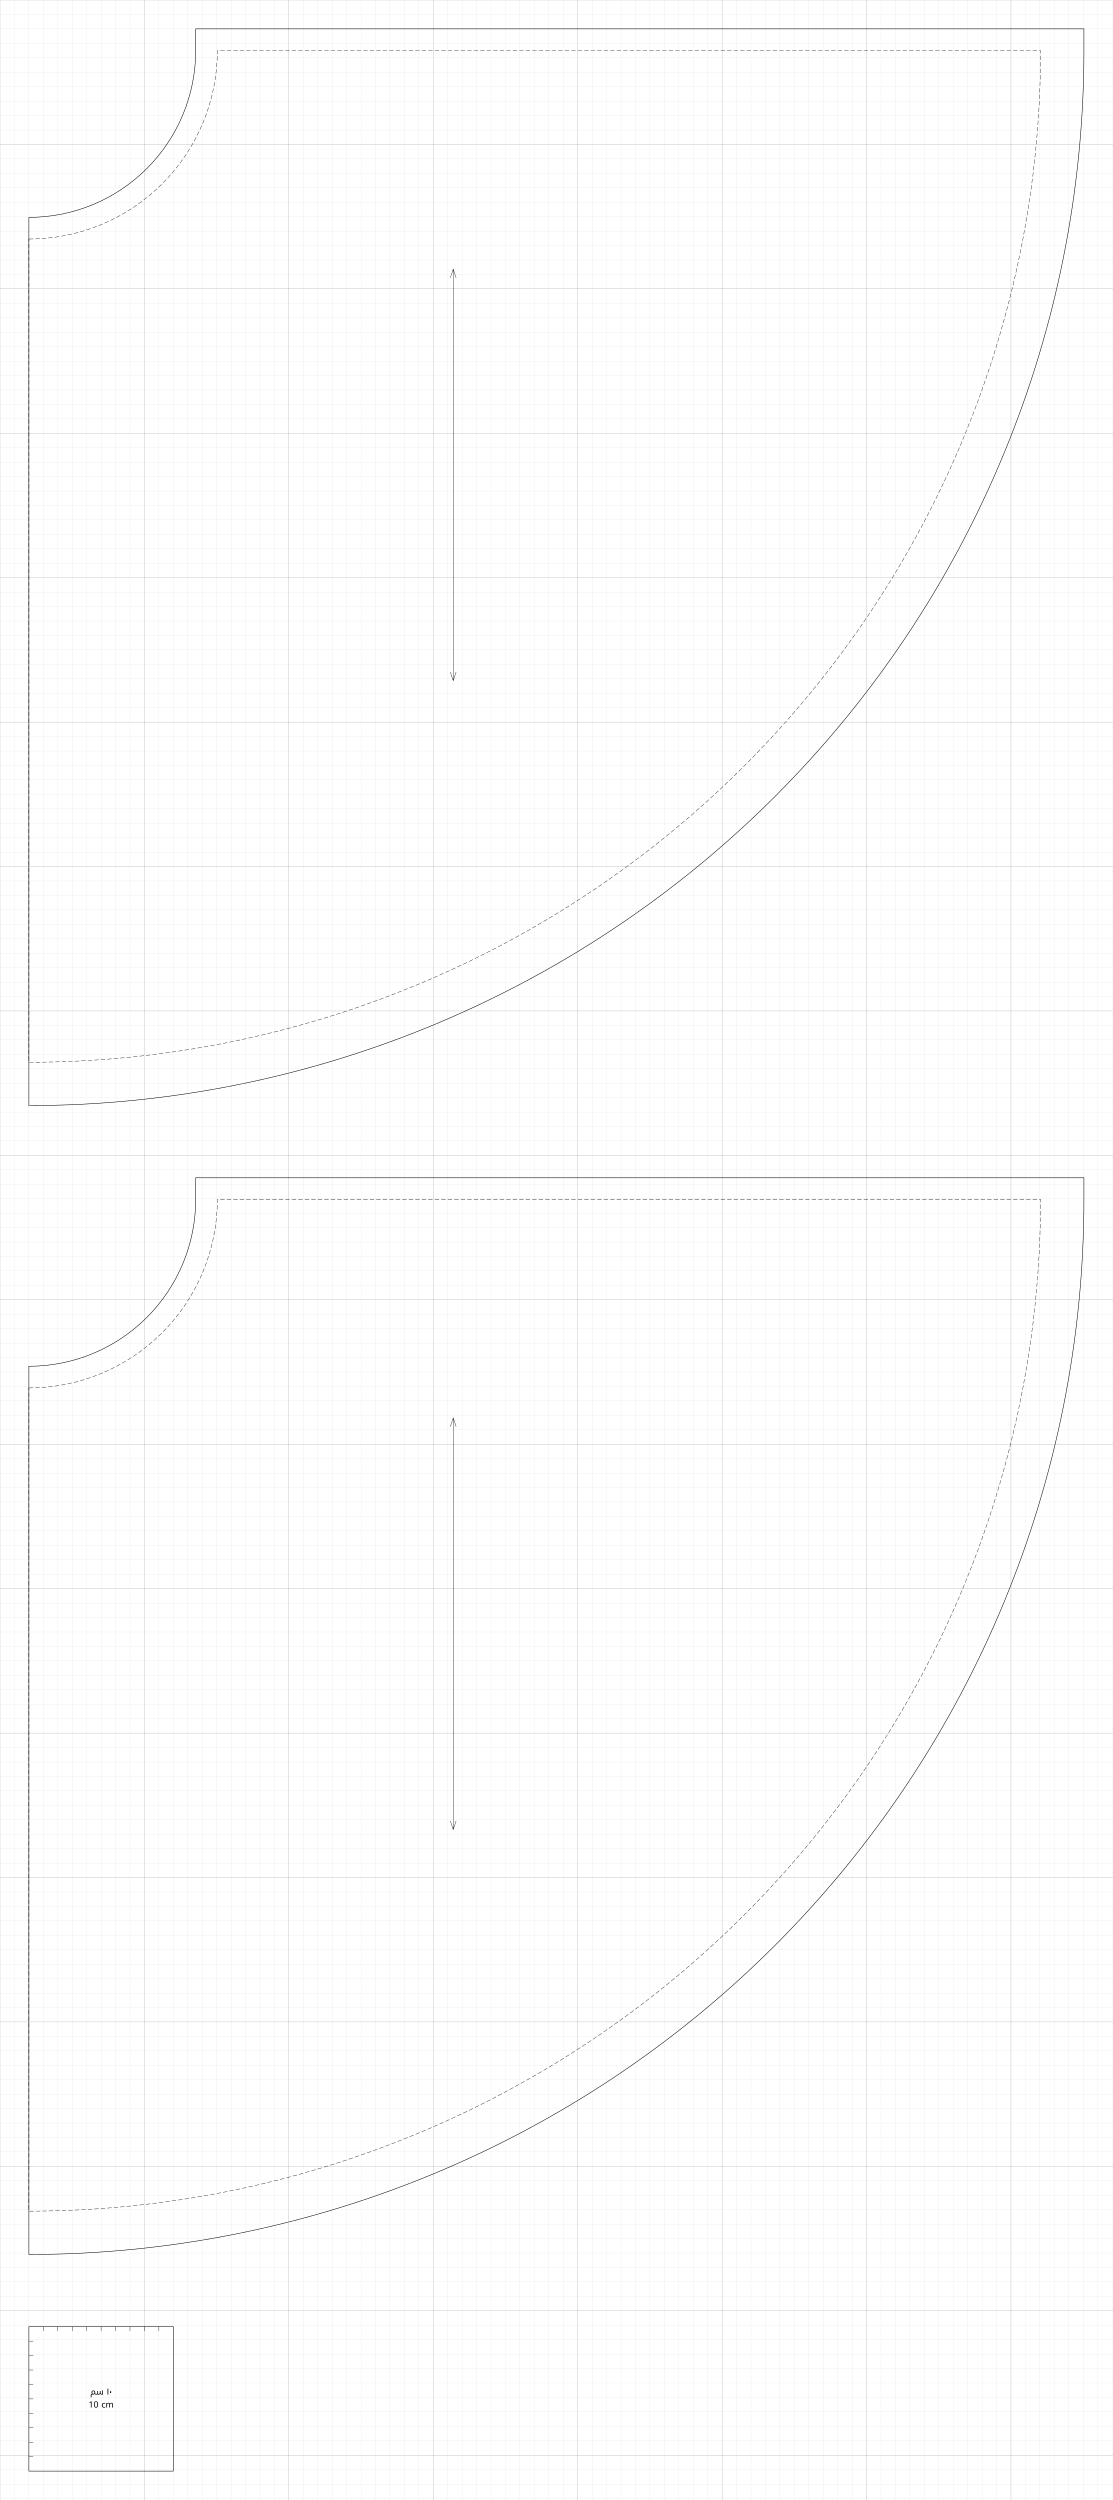
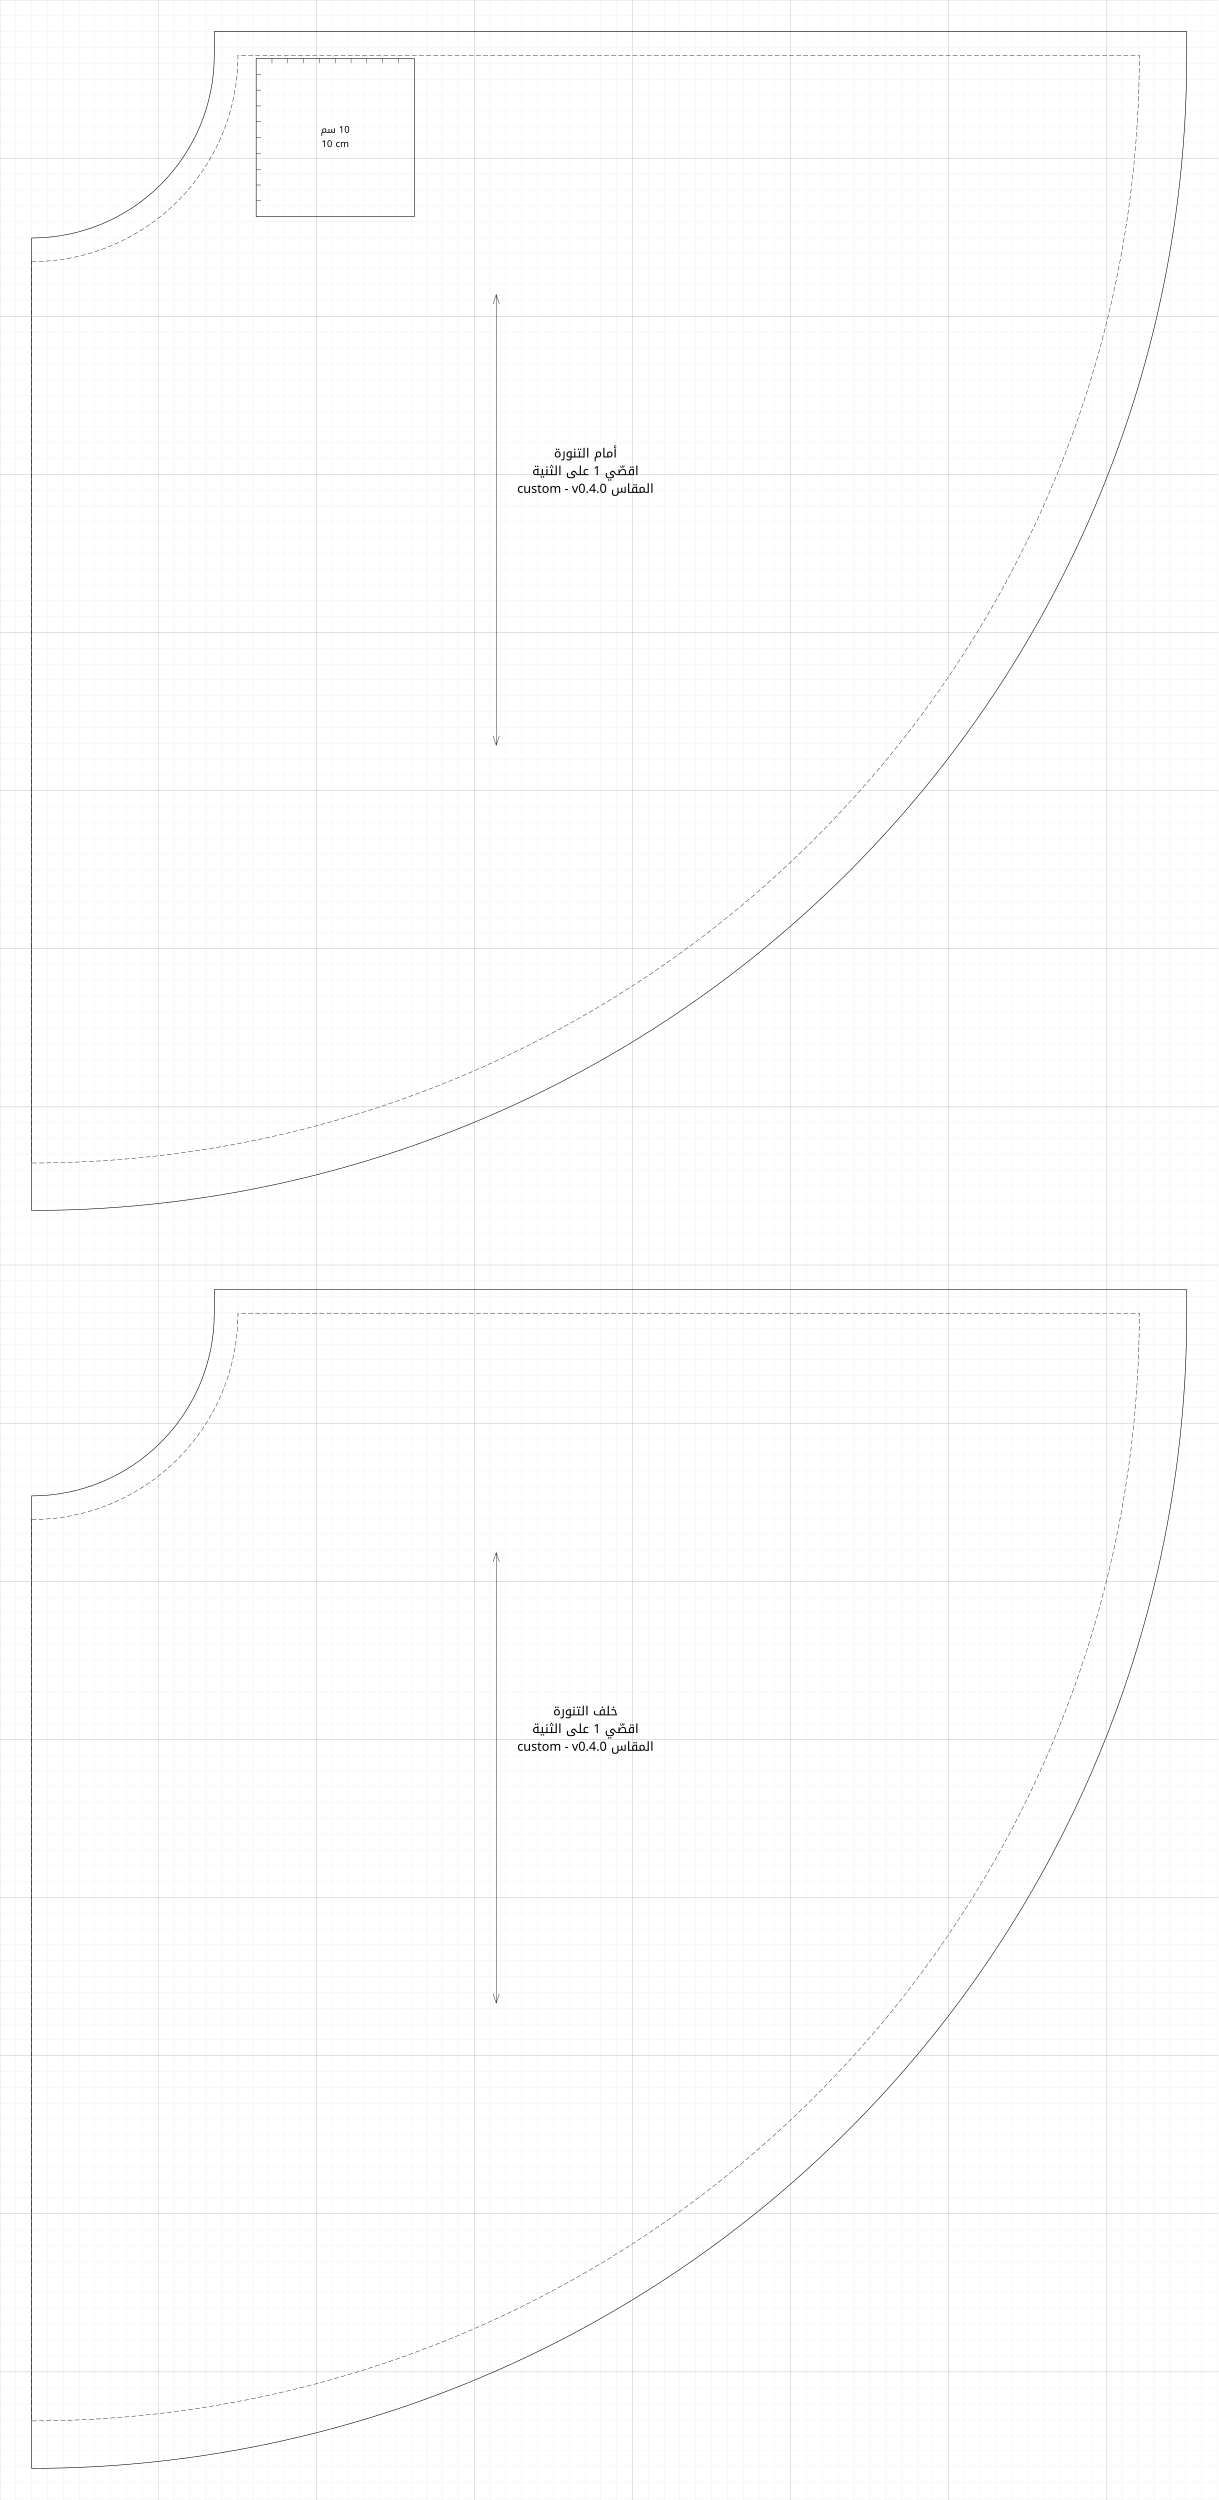
- <svg xmlns="http://www.w3.org/2000/svg" width="770.51mm" height="1731.01mm" viewBox="0 0 770.51 1731.01">
+ <svg xmlns="http://www.w3.org/2000/svg" width="770.51mm" height="1581.01mm" viewBox="0 0 770.51 1581.01">
  <g id="layer-grid">
-     <path id="grid-minor" d="M 10.00 0 V 1731.01 M 20.00 0 V 1731.01 M 30.00 0 V 1731.01 M 40.00 0 V 1731.01 M 50.00 0 V 1731.01 M 60.00 0 V 1731.01 M 70.00 0 V 1731.01 M 80.00 0 V 1731.01 M 90.00 0 V 1731.01 M 110.00 0 V 1731.01 M 120.00 0 V 1731.01 M 130.00 0 V 1731.01 M 140.00 0 V 1731.01 M 150.00 0 V 1731.01 M 160.00 0 V 1731.01 M 170.00 0 V 1731.01 M 180.00 0 V 1731.01 M 190.00 0 V 1731.01 M 210.00 0 V 1731.01 M 220.00 0 V 1731.01 M 230.00 0 V 1731.01 M 240.00 0 V 1731.01 M 250.00 0 V 1731.01 M 260.00 0 V 1731.01 M 270.00 0 V 1731.01 M 280.00 0 V 1731.01 M 290.00 0 V 1731.01 M 310.00 0 V 1731.01 M 320.00 0 V 1731.01 M 330.00 0 V 1731.01 M 340.00 0 V 1731.01 M 350.00 0 V 1731.01 M 360.00 0 V 1731.01 M 370.00 0 V 1731.01 M 380.00 0 V 1731.01 M 390.00 0 V 1731.01 M 410.00 0 V 1731.01 M 420.00 0 V 1731.01 M 430.00 0 V 1731.01 M 440.00 0 V 1731.01 M 450.00 0 V 1731.01 M 460.00 0 V 1731.01 M 470.00 0 V 1731.01 M 480.00 0 V 1731.01 M 490.00 0 V 1731.01 M 510.00 0 V 1731.01 M 520.00 0 V 1731.01 M 530.00 0 V 1731.01 M 540.00 0 V 1731.01 M 550.00 0 V 1731.01 M 560.00 0 V 1731.01 M 570.00 0 V 1731.01 M 580.00 0 V 1731.01 M 590.00 0 V 1731.01 M 610.00 0 V 1731.01 M 620.00 0 V 1731.01 M 630.00 0 V 1731.01 M 640.00 0 V 1731.01 M 650.00 0 V 1731.01 M 660.00 0 V 1731.01 M 670.00 0 V 1731.01 M 680.00 0 V 1731.01 M 690.00 0 V 1731.01 M 710.00 0 V 1731.01 M 720.00 0 V 1731.01 M 730.00 0 V 1731.01 M 740.00 0 V 1731.01 M 750.00 0 V 1731.01 M 760.00 0 V 1731.01 M 770.00 0 V 1731.01 M 0 10.00 H 770.51 M 0 20.00 H 770.51 M 0 30.00 H 770.51 M 0 40.00 H 770.51 M 0 50.00 H 770.51 M 0 60.00 H 770.51 M 0 70.00 H 770.51 M 0 80.00 H 770.51 M 0 90.00 H 770.51 M 0 110.00 H 770.51 M 0 120.00 H 770.51 M 0 130.00 H 770.51 M 0 140.00 H 770.51 M 0 150.00 H 770.51 M 0 160.00 H 770.51 M 0 170.00 H 770.51 M 0 180.00 H 770.51 M 0 190.00 H 770.51 M 0 210.00 H 770.51 M 0 220.00 H 770.51 M 0 230.00 H 770.51 M 0 240.00 H 770.51 M 0 250.00 H 770.51 M 0 260.00 H 770.51 M 0 270.00 H 770.51 M 0 280.00 H 770.51 M 0 290.00 H 770.51 M 0 310.00 H 770.51 M 0 320.00 H 770.51 M 0 330.00 H 770.51 M 0 340.00 H 770.51 M 0 350.00 H 770.51 M 0 360.00 H 770.51 M 0 370.00 H 770.51 M 0 380.00 H 770.51 M 0 390.00 H 770.51 M 0 410.00 H 770.51 M 0 420.00 H 770.51 M 0 430.00 H 770.51 M 0 440.00 H 770.51 M 0 450.00 H 770.51 M 0 460.00 H 770.51 M 0 470.00 H 770.51 M 0 480.00 H 770.51 M 0 490.00 H 770.51 M 0 510.00 H 770.51 M 0 520.00 H 770.51 M 0 530.00 H 770.51 M 0 540.00 H 770.51 M 0 550.00 H 770.51 M 0 560.00 H 770.51 M 0 570.00 H 770.51 M 0 580.00 H 770.51 M 0 590.00 H 770.51 M 0 610.00 H 770.51 M 0 620.00 H 770.51 M 0 630.00 H 770.51 M 0 640.00 H 770.51 M 0 650.00 H 770.51 M 0 660.00 H 770.51 M 0 670.00 H 770.51 M 0 680.00 H 770.51 M 0 690.00 H 770.51 M 0 710.00 H 770.51 M 0 720.00 H 770.51 M 0 730.00 H 770.51 M 0 740.00 H 770.51 M 0 750.00 H 770.51 M 0 760.00 H 770.51 M 0 770.00 H 770.51 M 0 780.00 H 770.51 M 0 790.00 H 770.51 M 0 810.00 H 770.51 M 0 820.00 H 770.51 M 0 830.00 H 770.51 M 0 840.00 H 770.51 M 0 850.00 H 770.51 M 0 860.00 H 770.51 M 0 870.00 H 770.51 M 0 880.00 H 770.51 M 0 890.00 H 770.51 M 0 910.00 H 770.51 M 0 920.00 H 770.51 M 0 930.00 H 770.51 M 0 940.00 H 770.51 M 0 950.00 H 770.51 M 0 960.00 H 770.51 M 0 970.00 H 770.51 M 0 980.00 H 770.51 M 0 990.00 H 770.51 M 0 1010.00 H 770.51 M 0 1020.00 H 770.51 M 0 1030.00 H 770.51 M 0 1040.00 H 770.51 M 0 1050.00 H 770.51 M 0 1060.00 H 770.51 M 0 1070.00 H 770.51 M 0 1080.00 H 770.51 M 0 1090.00 H 770.51 M 0 1110.00 H 770.51 M 0 1120.00 H 770.51 M 0 1130.00 H 770.51 M 0 1140.00 H 770.51 M 0 1150.00 H 770.51 M 0 1160.00 H 770.51 M 0 1170.00 H 770.51 M 0 1180.00 H 770.51 M 0 1190.00 H 770.51 M 0 1210.00 H 770.51 M 0 1220.00 H 770.51 M 0 1230.00 H 770.51 M 0 1240.00 H 770.51 M 0 1250.00 H 770.51 M 0 1260.00 H 770.51 M 0 1270.00 H 770.51 M 0 1280.00 H 770.51 M 0 1290.00 H 770.51 M 0 1310.00 H 770.51 M 0 1320.00 H 770.51 M 0 1330.00 H 770.51 M 0 1340.00 H 770.51 M 0 1350.00 H 770.51 M 0 1360.00 H 770.51 M 0 1370.00 H 770.51 M 0 1380.00 H 770.51 M 0 1390.00 H 770.51 M 0 1410.00 H 770.51 M 0 1420.00 H 770.51 M 0 1430.00 H 770.51 M 0 1440.00 H 770.51 M 0 1450.00 H 770.51 M 0 1460.00 H 770.51 M 0 1470.00 H 770.51 M 0 1480.00 H 770.51 M 0 1490.00 H 770.51 M 0 1510.00 H 770.51 M 0 1520.00 H 770.51 M 0 1530.00 H 770.51 M 0 1540.00 H 770.51 M 0 1550.00 H 770.51 M 0 1560.00 H 770.51 M 0 1570.00 H 770.51 M 0 1580.00 H 770.51 M 0 1590.00 H 770.51 M 0 1610.00 H 770.51 M 0 1620.00 H 770.51 M 0 1630.00 H 770.51 M 0 1640.00 H 770.51 M 0 1650.00 H 770.51 M 0 1660.00 H 770.51 M 0 1670.00 H 770.51 M 0 1680.00 H 770.51 M 0 1690.00 H 770.51 M 0 1710.00 H 770.51 M 0 1720.00 H 770.51 M 0 1730.00 H 770.51" fill="none" stroke="#d0d0d0" stroke-width="0.1" />
-     <path id="grid-major" d="M 0.00 0 V 1731.01 M 100.00 0 V 1731.01 M 200.00 0 V 1731.01 M 300.00 0 V 1731.01 M 400.00 0 V 1731.01 M 500.00 0 V 1731.01 M 600.00 0 V 1731.01 M 700.00 0 V 1731.01 M 0 0.00 H 770.51 M 0 100.00 H 770.51 M 0 200.00 H 770.51 M 0 300.00 H 770.51 M 0 400.00 H 770.51 M 0 500.00 H 770.51 M 0 600.00 H 770.51 M 0 700.00 H 770.51 M 0 800.00 H 770.51 M 0 900.00 H 770.51 M 0 1000.00 H 770.51 M 0 1100.00 H 770.51 M 0 1200.00 H 770.51 M 0 1300.00 H 770.51 M 0 1400.00 H 770.51 M 0 1500.00 H 770.51 M 0 1600.00 H 770.51 M 0 1700.00 H 770.51" fill="none" stroke="#a0a0a0" stroke-width="0.2" />
+     <path id="grid-minor" d="M 10.00 0 V 1581.01 M 20.00 0 V 1581.01 M 30.00 0 V 1581.01 M 40.00 0 V 1581.01 M 50.00 0 V 1581.01 M 60.00 0 V 1581.01 M 70.00 0 V 1581.01 M 80.00 0 V 1581.01 M 90.00 0 V 1581.01 M 110.00 0 V 1581.01 M 120.00 0 V 1581.01 M 130.00 0 V 1581.01 M 140.00 0 V 1581.01 M 150.00 0 V 1581.01 M 160.00 0 V 1581.01 M 170.00 0 V 1581.01 M 180.00 0 V 1581.01 M 190.00 0 V 1581.01 M 210.00 0 V 1581.01 M 220.00 0 V 1581.01 M 230.00 0 V 1581.01 M 240.00 0 V 1581.01 M 250.00 0 V 1581.01 M 260.00 0 V 1581.01 M 270.00 0 V 1581.01 M 280.00 0 V 1581.01 M 290.00 0 V 1581.01 M 310.00 0 V 1581.01 M 320.00 0 V 1581.01 M 330.00 0 V 1581.01 M 340.00 0 V 1581.01 M 350.00 0 V 1581.01 M 360.00 0 V 1581.01 M 370.00 0 V 1581.01 M 380.00 0 V 1581.01 M 390.00 0 V 1581.01 M 410.00 0 V 1581.01 M 420.00 0 V 1581.01 M 430.00 0 V 1581.01 M 440.00 0 V 1581.01 M 450.00 0 V 1581.01 M 460.00 0 V 1581.01 M 470.00 0 V 1581.01 M 480.00 0 V 1581.01 M 490.00 0 V 1581.01 M 510.00 0 V 1581.01 M 520.00 0 V 1581.01 M 530.00 0 V 1581.01 M 540.00 0 V 1581.01 M 550.00 0 V 1581.01 M 560.00 0 V 1581.01 M 570.00 0 V 1581.01 M 580.00 0 V 1581.01 M 590.00 0 V 1581.01 M 610.00 0 V 1581.01 M 620.00 0 V 1581.01 M 630.00 0 V 1581.01 M 640.00 0 V 1581.01 M 650.00 0 V 1581.01 M 660.00 0 V 1581.01 M 670.00 0 V 1581.01 M 680.00 0 V 1581.01 M 690.00 0 V 1581.01 M 710.00 0 V 1581.01 M 720.00 0 V 1581.01 M 730.00 0 V 1581.01 M 740.00 0 V 1581.01 M 750.00 0 V 1581.01 M 760.00 0 V 1581.01 M 770.00 0 V 1581.01 M 0 10.00 H 770.51 M 0 20.00 H 770.51 M 0 30.00 H 770.51 M 0 40.00 H 770.51 M 0 50.00 H 770.51 M 0 60.00 H 770.51 M 0 70.00 H 770.51 M 0 80.00 H 770.51 M 0 90.00 H 770.51 M 0 110.00 H 770.51 M 0 120.00 H 770.51 M 0 130.00 H 770.51 M 0 140.00 H 770.51 M 0 150.00 H 770.51 M 0 160.00 H 770.51 M 0 170.00 H 770.51 M 0 180.00 H 770.51 M 0 190.00 H 770.51 M 0 210.00 H 770.51 M 0 220.00 H 770.51 M 0 230.00 H 770.51 M 0 240.00 H 770.51 M 0 250.00 H 770.51 M 0 260.00 H 770.51 M 0 270.00 H 770.51 M 0 280.00 H 770.51 M 0 290.00 H 770.51 M 0 310.00 H 770.51 M 0 320.00 H 770.51 M 0 330.00 H 770.51 M 0 340.00 H 770.51 M 0 350.00 H 770.51 M 0 360.00 H 770.51 M 0 370.00 H 770.51 M 0 380.00 H 770.51 M 0 390.00 H 770.51 M 0 410.00 H 770.51 M 0 420.00 H 770.51 M 0 430.00 H 770.51 M 0 440.00 H 770.51 M 0 450.00 H 770.51 M 0 460.00 H 770.51 M 0 470.00 H 770.51 M 0 480.00 H 770.51 M 0 490.00 H 770.51 M 0 510.00 H 770.51 M 0 520.00 H 770.51 M 0 530.00 H 770.51 M 0 540.00 H 770.51 M 0 550.00 H 770.51 M 0 560.00 H 770.51 M 0 570.00 H 770.51 M 0 580.00 H 770.51 M 0 590.00 H 770.51 M 0 610.00 H 770.51 M 0 620.00 H 770.51 M 0 630.00 H 770.51 M 0 640.00 H 770.51 M 0 650.00 H 770.51 M 0 660.00 H 770.51 M 0 670.00 H 770.51 M 0 680.00 H 770.51 M 0 690.00 H 770.51 M 0 710.00 H 770.51 M 0 720.00 H 770.51 M 0 730.00 H 770.51 M 0 740.00 H 770.51 M 0 750.00 H 770.51 M 0 760.00 H 770.51 M 0 770.00 H 770.51 M 0 780.00 H 770.51 M 0 790.00 H 770.51 M 0 810.00 H 770.51 M 0 820.00 H 770.51 M 0 830.00 H 770.51 M 0 840.00 H 770.51 M 0 850.00 H 770.51 M 0 860.00 H 770.51 M 0 870.00 H 770.51 M 0 880.00 H 770.51 M 0 890.00 H 770.51 M 0 910.00 H 770.51 M 0 920.00 H 770.51 M 0 930.00 H 770.51 M 0 940.00 H 770.51 M 0 950.00 H 770.51 M 0 960.00 H 770.51 M 0 970.00 H 770.51 M 0 980.00 H 770.51 M 0 990.00 H 770.51 M 0 1010.00 H 770.51 M 0 1020.00 H 770.51 M 0 1030.00 H 770.51 M 0 1040.00 H 770.51 M 0 1050.00 H 770.51 M 0 1060.00 H 770.51 M 0 1070.00 H 770.51 M 0 1080.00 H 770.51 M 0 1090.00 H 770.51 M 0 1110.00 H 770.51 M 0 1120.00 H 770.51 M 0 1130.00 H 770.51 M 0 1140.00 H 770.51 M 0 1150.00 H 770.51 M 0 1160.00 H 770.51 M 0 1170.00 H 770.51 M 0 1180.00 H 770.51 M 0 1190.00 H 770.51 M 0 1210.00 H 770.51 M 0 1220.00 H 770.51 M 0 1230.00 H 770.51 M 0 1240.00 H 770.51 M 0 1250.00 H 770.51 M 0 1260.00 H 770.51 M 0 1270.00 H 770.51 M 0 1280.00 H 770.51 M 0 1290.00 H 770.51 M 0 1310.00 H 770.51 M 0 1320.00 H 770.51 M 0 1330.00 H 770.51 M 0 1340.00 H 770.51 M 0 1350.00 H 770.51 M 0 1360.00 H 770.51 M 0 1370.00 H 770.51 M 0 1380.00 H 770.51 M 0 1390.00 H 770.51 M 0 1410.00 H 770.51 M 0 1420.00 H 770.51 M 0 1430.00 H 770.51 M 0 1440.00 H 770.51 M 0 1450.00 H 770.51 M 0 1460.00 H 770.51 M 0 1470.00 H 770.51 M 0 1480.00 H 770.51 M 0 1490.00 H 770.51 M 0 1510.00 H 770.51 M 0 1520.00 H 770.51 M 0 1530.00 H 770.51 M 0 1540.00 H 770.51 M 0 1550.00 H 770.51 M 0 1560.00 H 770.51 M 0 1570.00 H 770.51 M 0 1580.00 H 770.51" fill="none" stroke="#d0d0d0" stroke-width="0.1" />
+     <path id="grid-major" d="M 0.00 0 V 1581.01 M 100.00 0 V 1581.01 M 200.00 0 V 1581.01 M 300.00 0 V 1581.01 M 400.00 0 V 1581.01 M 500.00 0 V 1581.01 M 600.00 0 V 1581.01 M 700.00 0 V 1581.01 M 0 0.00 H 770.51 M 0 100.00 H 770.51 M 0 200.00 H 770.51 M 0 300.00 H 770.51 M 0 400.00 H 770.51 M 0 500.00 H 770.51 M 0 600.00 H 770.51 M 0 700.00 H 770.51 M 0 800.00 H 770.51 M 0 900.00 H 770.51 M 0 1000.00 H 770.51 M 0 1100.00 H 770.51 M 0 1200.00 H 770.51 M 0 1300.00 H 770.51 M 0 1400.00 H 770.51 M 0 1500.00 H 770.51" fill="none" stroke="#a0a0a0" stroke-width="0.2" />
  </g>
  <g id="layer-cut">
    <path id="piece-skirt-front-cut" d="M 20.00 150.51 C 23.95 150.51 27.52 150.33 31.42 149.94 C 35.32 149.55 38.82 149.03 42.64 148.27 C 46.46 147.50 49.88 146.64 53.59 145.51 C 57.31 144.39 60.62 143.20 64.20 141.71 C 67.79 140.23 70.97 138.73 74.39 136.90 C 77.82 135.07 80.84 133.26 84.08 131.10 C 87.33 128.94 90.17 126.83 93.20 124.35 C 96.24 121.86 98.88 119.47 101.68 116.68 C 104.47 113.88 106.86 111.24 109.35 108.20 C 111.83 105.17 113.94 102.33 116.10 99.08 C 118.26 95.84 120.07 92.82 121.90 89.39 C 123.73 85.97 125.23 82.79 126.71 79.20 C 128.20 75.62 129.39 72.31 130.51 68.59 C 131.64 64.88 132.50 61.46 133.27 57.64 C 134.03 53.82 134.55 50.32 134.94 46.42 C 135.33 42.52 135.51 38.95 135.51 35.00 L 135.51 20.00 L 150.51 20.00 L 720.51 20.00 L 750.51 20.00 L 750.51 35.00 C 750.51 46.98 750.20 59.31 749.61 71.22 C 749.02 83.14 748.11 95.38 746.93 107.20 C 745.76 119.02 744.25 131.16 742.50 142.87 C 740.75 154.59 738.66 166.60 736.34 178.18 C 734.03 189.76 731.35 201.63 728.48 213.06 C 725.60 224.49 722.35 236.20 718.93 247.46 C 715.51 258.72 711.70 270.24 707.73 281.31 C 703.77 292.38 699.40 303.69 694.90 314.55 C 690.40 325.41 685.49 336.50 680.47 347.13 C 675.44 357.76 669.99 368.60 664.45 378.99 C 658.91 389.37 652.93 399.94 646.88 410.06 C 640.83 420.17 634.33 430.46 627.77 440.29 C 621.22 450.11 614.21 460.09 607.16 469.61 C 600.12 479.12 592.60 488.77 585.07 497.97 C 577.54 507.15 569.53 516.46 561.52 525.30 C 553.52 534.14 545.02 543.07 536.55 551.55 C 528.07 560.02 519.14 568.52 510.30 576.52 C 501.46 584.53 492.15 592.54 482.97 600.07 C 473.77 607.60 464.12 615.12 454.61 622.16 C 445.09 629.21 435.11 636.22 425.29 642.77 C 415.46 649.33 405.17 655.83 395.06 661.88 C 384.94 667.93 374.37 673.91 363.99 679.45 C 353.60 684.99 342.76 690.44 332.13 695.47 C 321.50 700.49 310.41 705.40 299.55 709.90 C 288.69 714.40 277.38 718.77 266.31 722.73 C 255.24 726.70 243.72 730.51 232.46 733.93 C 221.20 737.35 209.49 740.60 198.06 743.48 C 186.63 746.35 174.76 749.03 163.18 751.34 C 151.60 753.66 139.59 755.75 127.87 757.50 C 116.16 759.25 104.02 760.76 92.20 761.93 C 80.38 763.11 68.14 764.02 56.22 764.61 C 44.31 765.20 31.98 765.51 20.00 765.51 L 20.00 735.51 L 20.00 165.51 L 20.00 150.51 Z" fill="none" stroke="#000000" stroke-width="0.35" />
    <path id="piece-skirt-back-cut" d="M 20.00 946.01 C 23.95 946.01 27.52 945.84 31.42 945.45 C 35.32 945.06 38.82 944.54 42.64 943.77 C 46.46 943.01 49.88 942.15 53.59 941.02 C 57.31 939.89 60.62 938.71 64.20 937.22 C 67.79 935.74 70.97 934.23 74.39 932.41 C 77.82 930.58 80.84 928.77 84.08 926.61 C 87.33 924.45 90.17 922.34 93.20 919.86 C 96.24 917.37 98.88 914.98 101.68 912.18 C 104.47 909.39 106.86 906.74 109.35 903.71 C 111.83 900.68 113.94 897.83 116.10 894.59 C 118.26 891.35 120.07 888.32 121.90 884.90 C 123.73 881.47 125.23 878.29 126.71 874.71 C 128.20 871.13 129.39 867.81 130.51 864.10 C 131.64 860.38 132.50 856.97 133.27 853.15 C 134.03 849.32 134.55 845.82 134.94 841.92 C 135.33 838.02 135.51 834.46 135.51 830.51 L 135.51 815.51 L 150.51 815.51 L 720.51 815.51 L 750.51 815.51 L 750.51 830.51 C 750.51 842.49 750.20 854.82 749.61 866.73 C 749.02 878.64 748.11 890.89 746.93 902.71 C 745.76 914.53 744.25 926.67 742.50 938.38 C 740.75 950.09 738.66 962.11 736.34 973.69 C 734.03 985.27 731.35 997.14 728.48 1008.57 C 725.60 1020.00 722.35 1031.70 718.93 1042.96 C 715.51 1054.23 711.70 1065.74 707.73 1076.82 C 703.77 1087.89 699.40 1099.20 694.90 1110.06 C 690.40 1120.92 685.49 1132.01 680.47 1142.64 C 675.44 1153.27 669.99 1164.11 664.45 1174.50 C 658.91 1184.88 652.93 1195.45 646.88 1205.57 C 640.83 1215.68 634.33 1225.97 627.77 1235.79 C 621.22 1245.62 614.21 1255.60 607.16 1265.11 C 600.12 1274.63 592.60 1284.28 585.07 1293.47 C 577.54 1302.66 569.53 1311.96 561.52 1320.81 C 553.52 1329.65 545.02 1338.58 536.55 1347.05 C 528.07 1355.53 519.14 1364.03 510.30 1372.03 C 501.46 1380.04 492.15 1388.05 482.97 1395.58 C 473.77 1403.11 464.12 1410.63 454.61 1417.67 C 445.09 1424.72 435.11 1431.73 425.29 1438.28 C 415.46 1444.83 405.17 1451.33 395.06 1457.38 C 384.94 1463.44 374.37 1469.41 363.99 1474.96 C 353.60 1480.50 342.76 1485.95 332.13 1490.97 C 321.50 1496.00 310.41 1500.91 299.55 1505.41 C 288.69 1509.91 277.38 1514.27 266.31 1518.24 C 255.24 1522.20 243.72 1526.01 232.46 1529.44 C 221.20 1532.86 209.49 1536.11 198.06 1538.98 C 186.63 1541.86 174.76 1544.53 163.18 1546.85 C 151.60 1549.16 139.59 1551.26 127.87 1553.01 C 116.16 1554.76 104.02 1556.27 92.20 1557.44 C 80.38 1558.61 68.14 1559.53 56.22 1560.12 C 44.31 1560.71 31.98 1561.01 20.00 1561.01 L 20.00 1531.01 L 20.00 961.01 L 20.00 946.01 Z" fill="none" stroke="#000000" stroke-width="0.35" />
  </g>
  <g id="layer-stitch">
    <path id="piece-skirt-front-stitch" d="M 20.00 165.51 C 54.61 165.51 87.81 151.76 112.28 127.28 C 136.76 102.81 150.51 69.61 150.51 35.00 L 720.51 35.00 C 720.51 220.79 646.70 398.96 515.33 530.33 C 383.96 661.70 205.79 735.51 20.00 735.51 L 20.00 165.51 Z" fill="none" stroke="#000000" stroke-width="0.25" stroke-dasharray="3 1.5" />
    <path id="piece-skirt-back-stitch" d="M 20.00 961.01 C 54.61 961.01 87.81 947.26 112.28 922.79 C 136.76 898.31 150.51 865.12 150.51 830.51 L 720.51 830.51 C 720.51 1016.29 646.70 1194.47 515.33 1325.84 C 383.96 1457.21 205.79 1531.01 20.00 1531.01 L 20.00 961.01 Z" fill="none" stroke="#000000" stroke-width="0.25" stroke-dasharray="3 1.5" />
  </g>
  <g id="layer-notches">

</g>
  <g id="layer-grain">
    <path id="piece-skirt-front-grain" d="M 313.81 186.31 L 313.81 471.31 M 311.81 465.31 L 313.81 471.31 L 315.81 465.31 M 315.81 192.31 L 313.81 186.31 L 311.81 192.31" fill="none" stroke="#000000" stroke-width="0.25" />
    <path id="piece-skirt-back-grain" d="M 313.81 981.81 L 313.81 1266.81 M 311.81 1260.81 L 313.81 1266.81 L 315.81 1260.81 M 315.81 987.81 L 313.81 981.81 L 311.81 987.81" fill="none" stroke="#000000" stroke-width="0.25" />
  </g>
  <g id="layer-darts">

</g>
  <g id="layer-labels">
- 
- </g>
+     <text id="piece-skirt-front-label-name" x="370.25" y="289.29" font-family="&quot;IBM Plex Sans Arabic&quot;, &quot;Noto Kufi Arabic&quot;, &quot;Geeza Pro&quot;, &quot;Segoe UI&quot;, Tahoma, sans-serif" font-size="8.00" direction="rtl" unicode-bidi="plaintext" text-anchor="middle">أمام التنورة</text>
+     <text id="piece-skirt-front-label-cut" x="370.25" y="300.49" font-family="&quot;IBM Plex Sans Arabic&quot;, &quot;Noto Kufi Arabic&quot;, &quot;Geeza Pro&quot;, &quot;Segoe UI&quot;, Tahoma, sans-serif" font-size="8.00" direction="rtl" unicode-bidi="plaintext" text-anchor="middle">اقصّي 1 على الثنية</text>
+     <text id="piece-skirt-front-label-size" x="370.25" y="311.69" font-family="&quot;IBM Plex Sans Arabic&quot;, &quot;Noto Kufi Arabic&quot;, &quot;Geeza Pro&quot;, &quot;Segoe UI&quot;, Tahoma, sans-serif" font-size="8.00" direction="rtl" unicode-bidi="plaintext" text-anchor="middle">المقاس custom - v0.4.0</text>
+     <text id="piece-skirt-back-label-name" x="370.25" y="1084.80" font-family="&quot;IBM Plex Sans Arabic&quot;, &quot;Noto Kufi Arabic&quot;, &quot;Geeza Pro&quot;, &quot;Segoe UI&quot;, Tahoma, sans-serif" font-size="8.00" direction="rtl" unicode-bidi="plaintext" text-anchor="middle">خلف التنورة</text>
+     <text id="piece-skirt-back-label-cut" x="370.25" y="1096.00" font-family="&quot;IBM Plex Sans Arabic&quot;, &quot;Noto Kufi Arabic&quot;, &quot;Geeza Pro&quot;, &quot;Segoe UI&quot;, Tahoma, sans-serif" font-size="8.00" direction="rtl" unicode-bidi="plaintext" text-anchor="middle">اقصّي 1 على الثنية</text>
+     <text id="piece-skirt-back-label-size" x="370.25" y="1107.20" font-family="&quot;IBM Plex Sans Arabic&quot;, &quot;Noto Kufi Arabic&quot;, &quot;Geeza Pro&quot;, &quot;Segoe UI&quot;, Tahoma, sans-serif" font-size="8.00" direction="rtl" unicode-bidi="plaintext" text-anchor="middle">المقاس custom - v0.4.0</text>
+   </g>
  <g id="layer-scale">
-     <rect id="scale-square" x="20.00" y="1611.01" width="100.00" height="100.00" fill="none" stroke="#000000" stroke-width="0.35" />
-     <path id="scale-ticks" d="M 30.00 1611.01 v 3.00 M 20.00 1621.01 h 3.00 M 40.00 1611.01 v 3.00 M 20.00 1631.01 h 3.00 M 50.00 1611.01 v 3.00 M 20.00 1641.01 h 3.00 M 60.00 1611.01 v 3.00 M 20.00 1651.01 h 3.00 M 70.00 1611.01 v 3.00 M 20.00 1661.01 h 3.00 M 80.00 1611.01 v 3.00 M 20.00 1671.01 h 3.00 M 90.00 1611.01 v 3.00 M 20.00 1681.01 h 3.00 M 100.00 1611.01 v 3.00 M 20.00 1691.01 h 3.00 M 110.00 1611.01 v 3.00 M 20.00 1701.01 h 3.00" fill="none" stroke="#000000" stroke-width="0.25" />
-     <text id="scale-caption-ar" x="70.00" y="1658.01" font-family="&quot;IBM Plex Sans Arabic&quot;, &quot;Noto Kufi Arabic&quot;, &quot;Geeza Pro&quot;, &quot;Segoe UI&quot;, Tahoma, sans-serif" font-size="6.00" direction="rtl" unicode-bidi="plaintext" text-anchor="middle">١٠ سم</text>
-     <text id="scale-caption-en" x="70.00" y="1667.01" font-family="&quot;IBM Plex Sans Arabic&quot;, &quot;Noto Kufi Arabic&quot;, &quot;Geeza Pro&quot;, &quot;Segoe UI&quot;, Tahoma, sans-serif" font-size="6.00" direction="ltr" unicode-bidi="plaintext" text-anchor="middle">10 cm</text>
+     <rect id="piece-skirt-front-scale-square" x="162.00" y="37.00" width="100.00" height="100.00" fill="none" stroke="#000000" stroke-width="0.35" />
+     <path id="piece-skirt-front-scale-ticks" d="M 172.00 37.00 v 3.00 M 162.00 47.00 h 3.00 M 182.00 37.00 v 3.00 M 162.00 57.00 h 3.00 M 192.00 37.00 v 3.00 M 162.00 67.00 h 3.00 M 202.00 37.00 v 3.00 M 162.00 77.00 h 3.00 M 212.00 37.00 v 3.00 M 162.00 87.00 h 3.00 M 222.00 37.00 v 3.00 M 162.00 97.00 h 3.00 M 232.00 37.00 v 3.00 M 162.00 107.00 h 3.00 M 242.00 37.00 v 3.00 M 162.00 117.00 h 3.00 M 252.00 37.00 v 3.00 M 162.00 127.00 h 3.00" fill="none" stroke="#000000" stroke-width="0.25" />
+     <text id="piece-skirt-front-scale-caption-ar" x="212.00" y="84.00" font-family="&quot;IBM Plex Sans Arabic&quot;, &quot;Noto Kufi Arabic&quot;, &quot;Geeza Pro&quot;, &quot;Segoe UI&quot;, Tahoma, sans-serif" font-size="6.00" direction="rtl" unicode-bidi="plaintext" text-anchor="middle">10 سم</text>
+     <text id="piece-skirt-front-scale-caption-en" x="212.00" y="93.00" font-family="&quot;IBM Plex Sans Arabic&quot;, &quot;Noto Kufi Arabic&quot;, &quot;Geeza Pro&quot;, &quot;Segoe UI&quot;, Tahoma, sans-serif" font-size="6.00" direction="ltr" unicode-bidi="plaintext" text-anchor="middle">10 cm</text>
  </g>
</svg>
